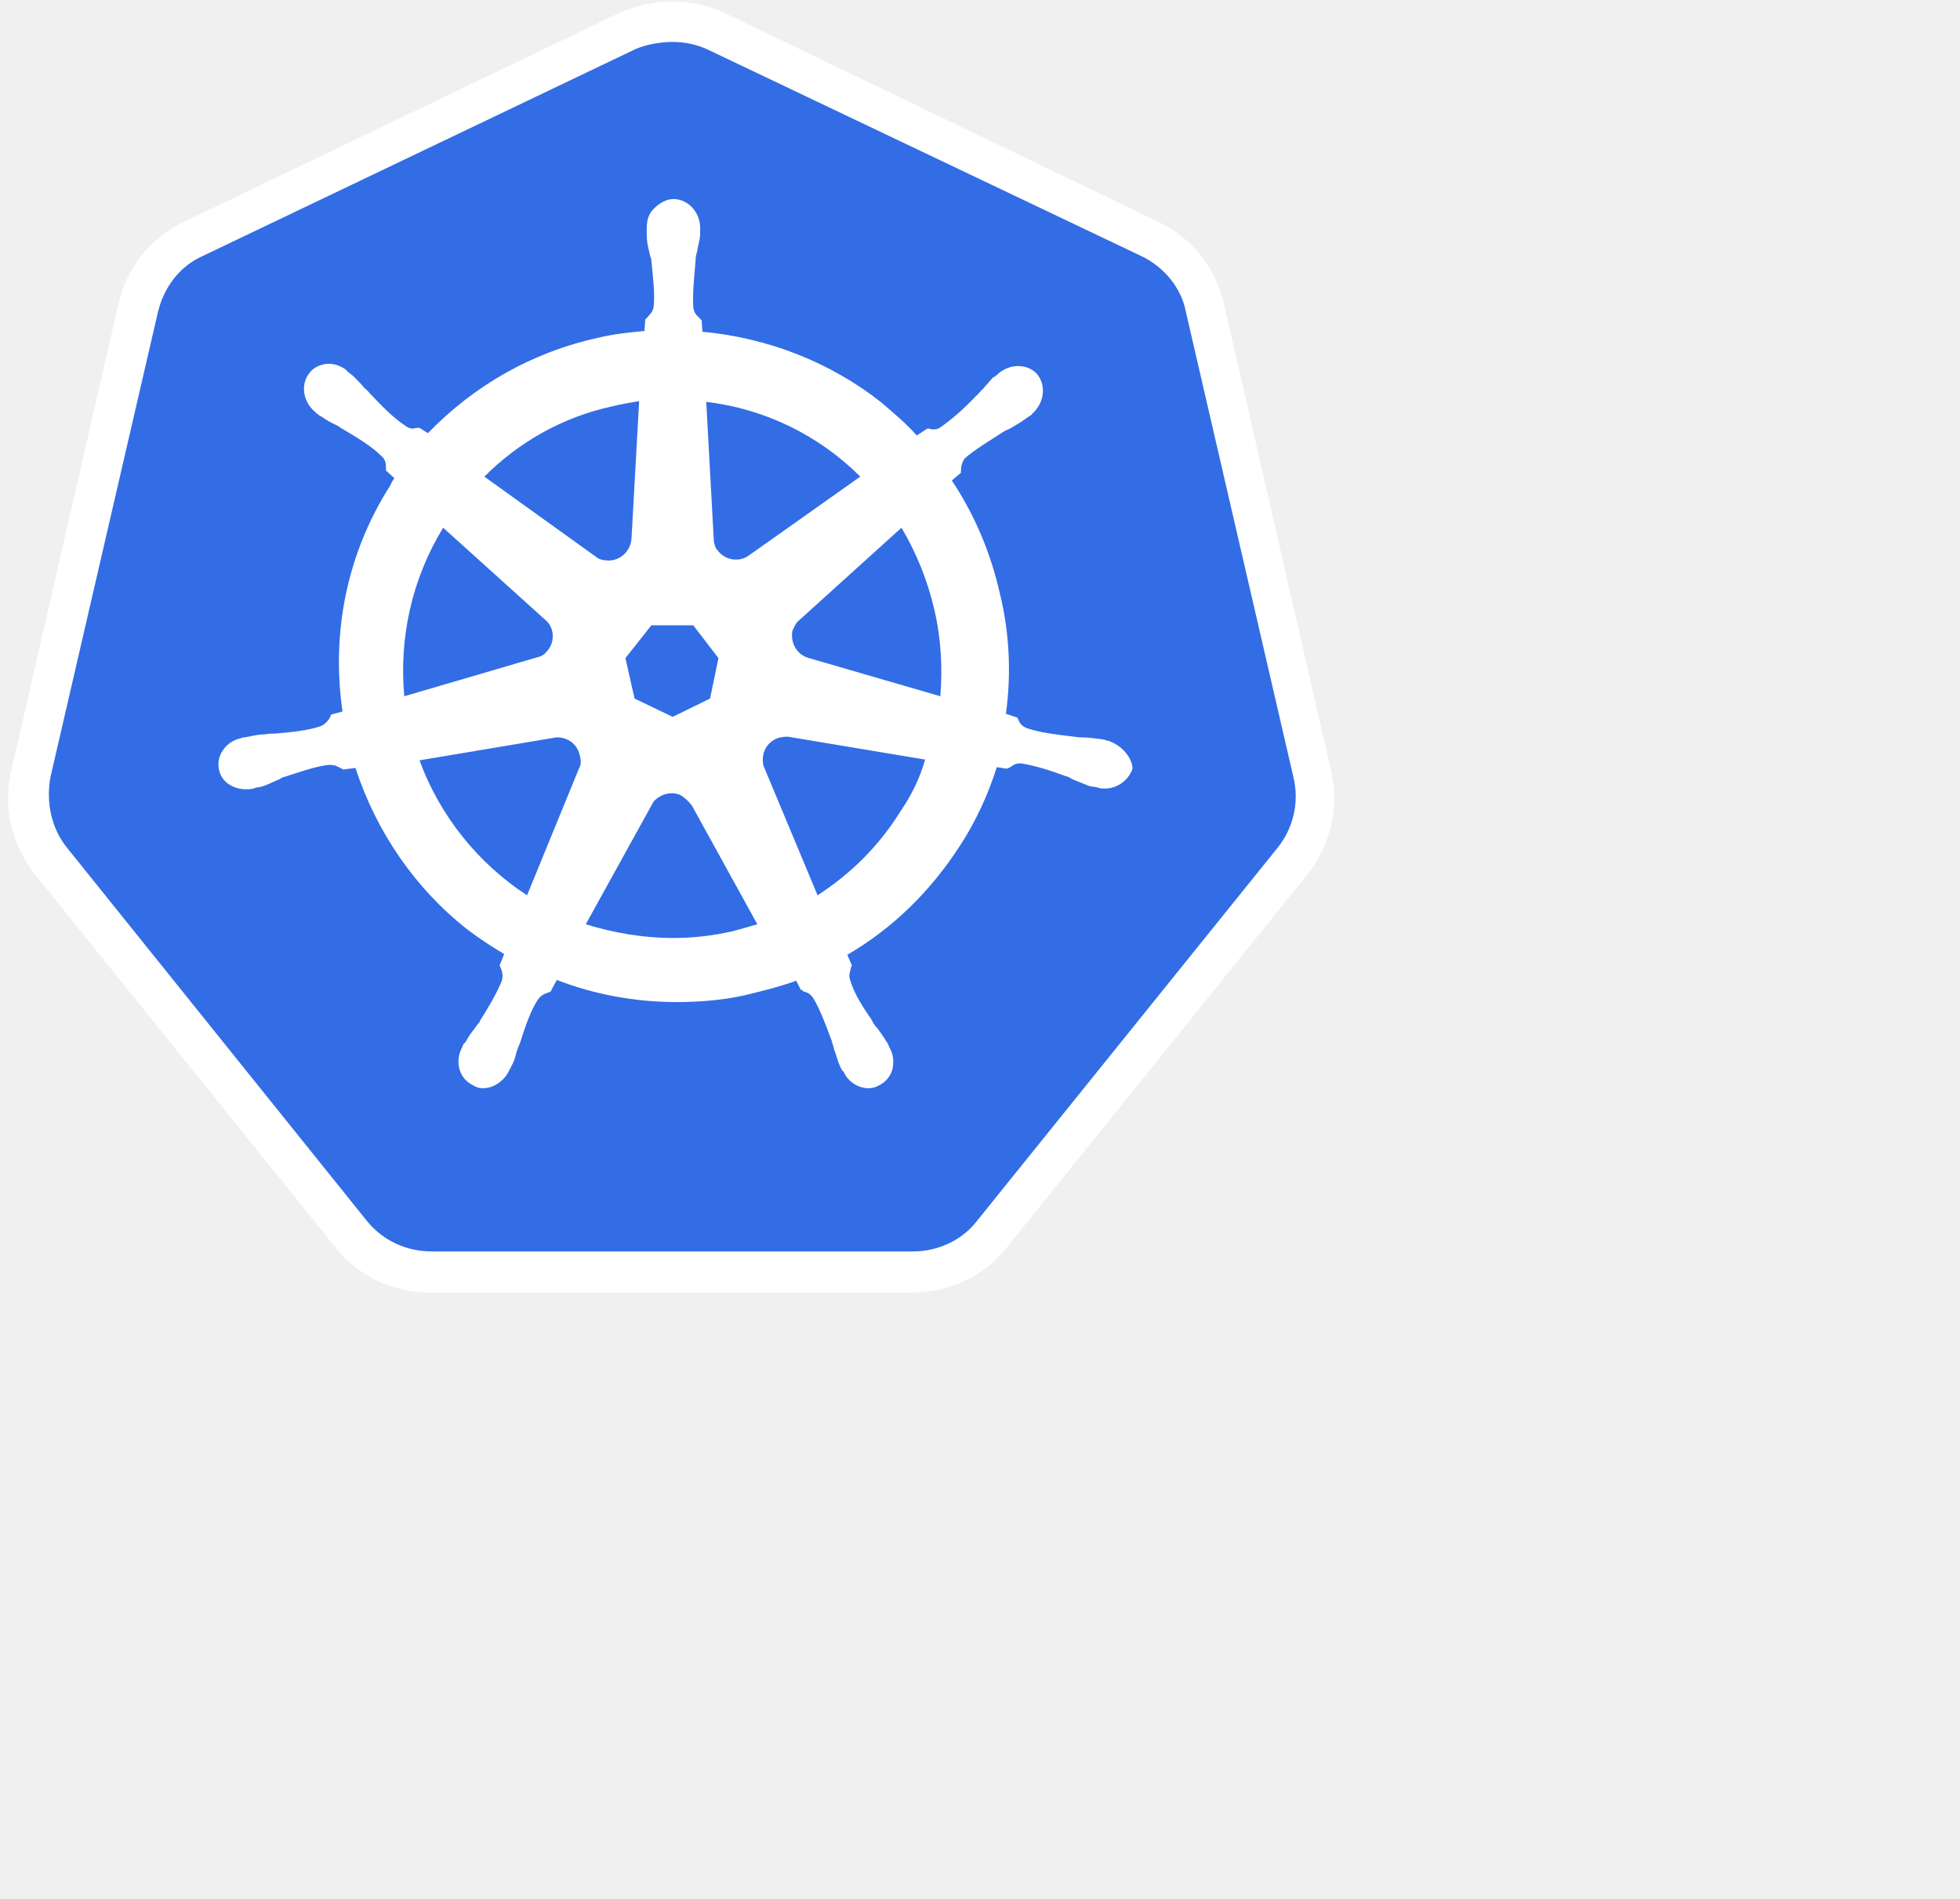
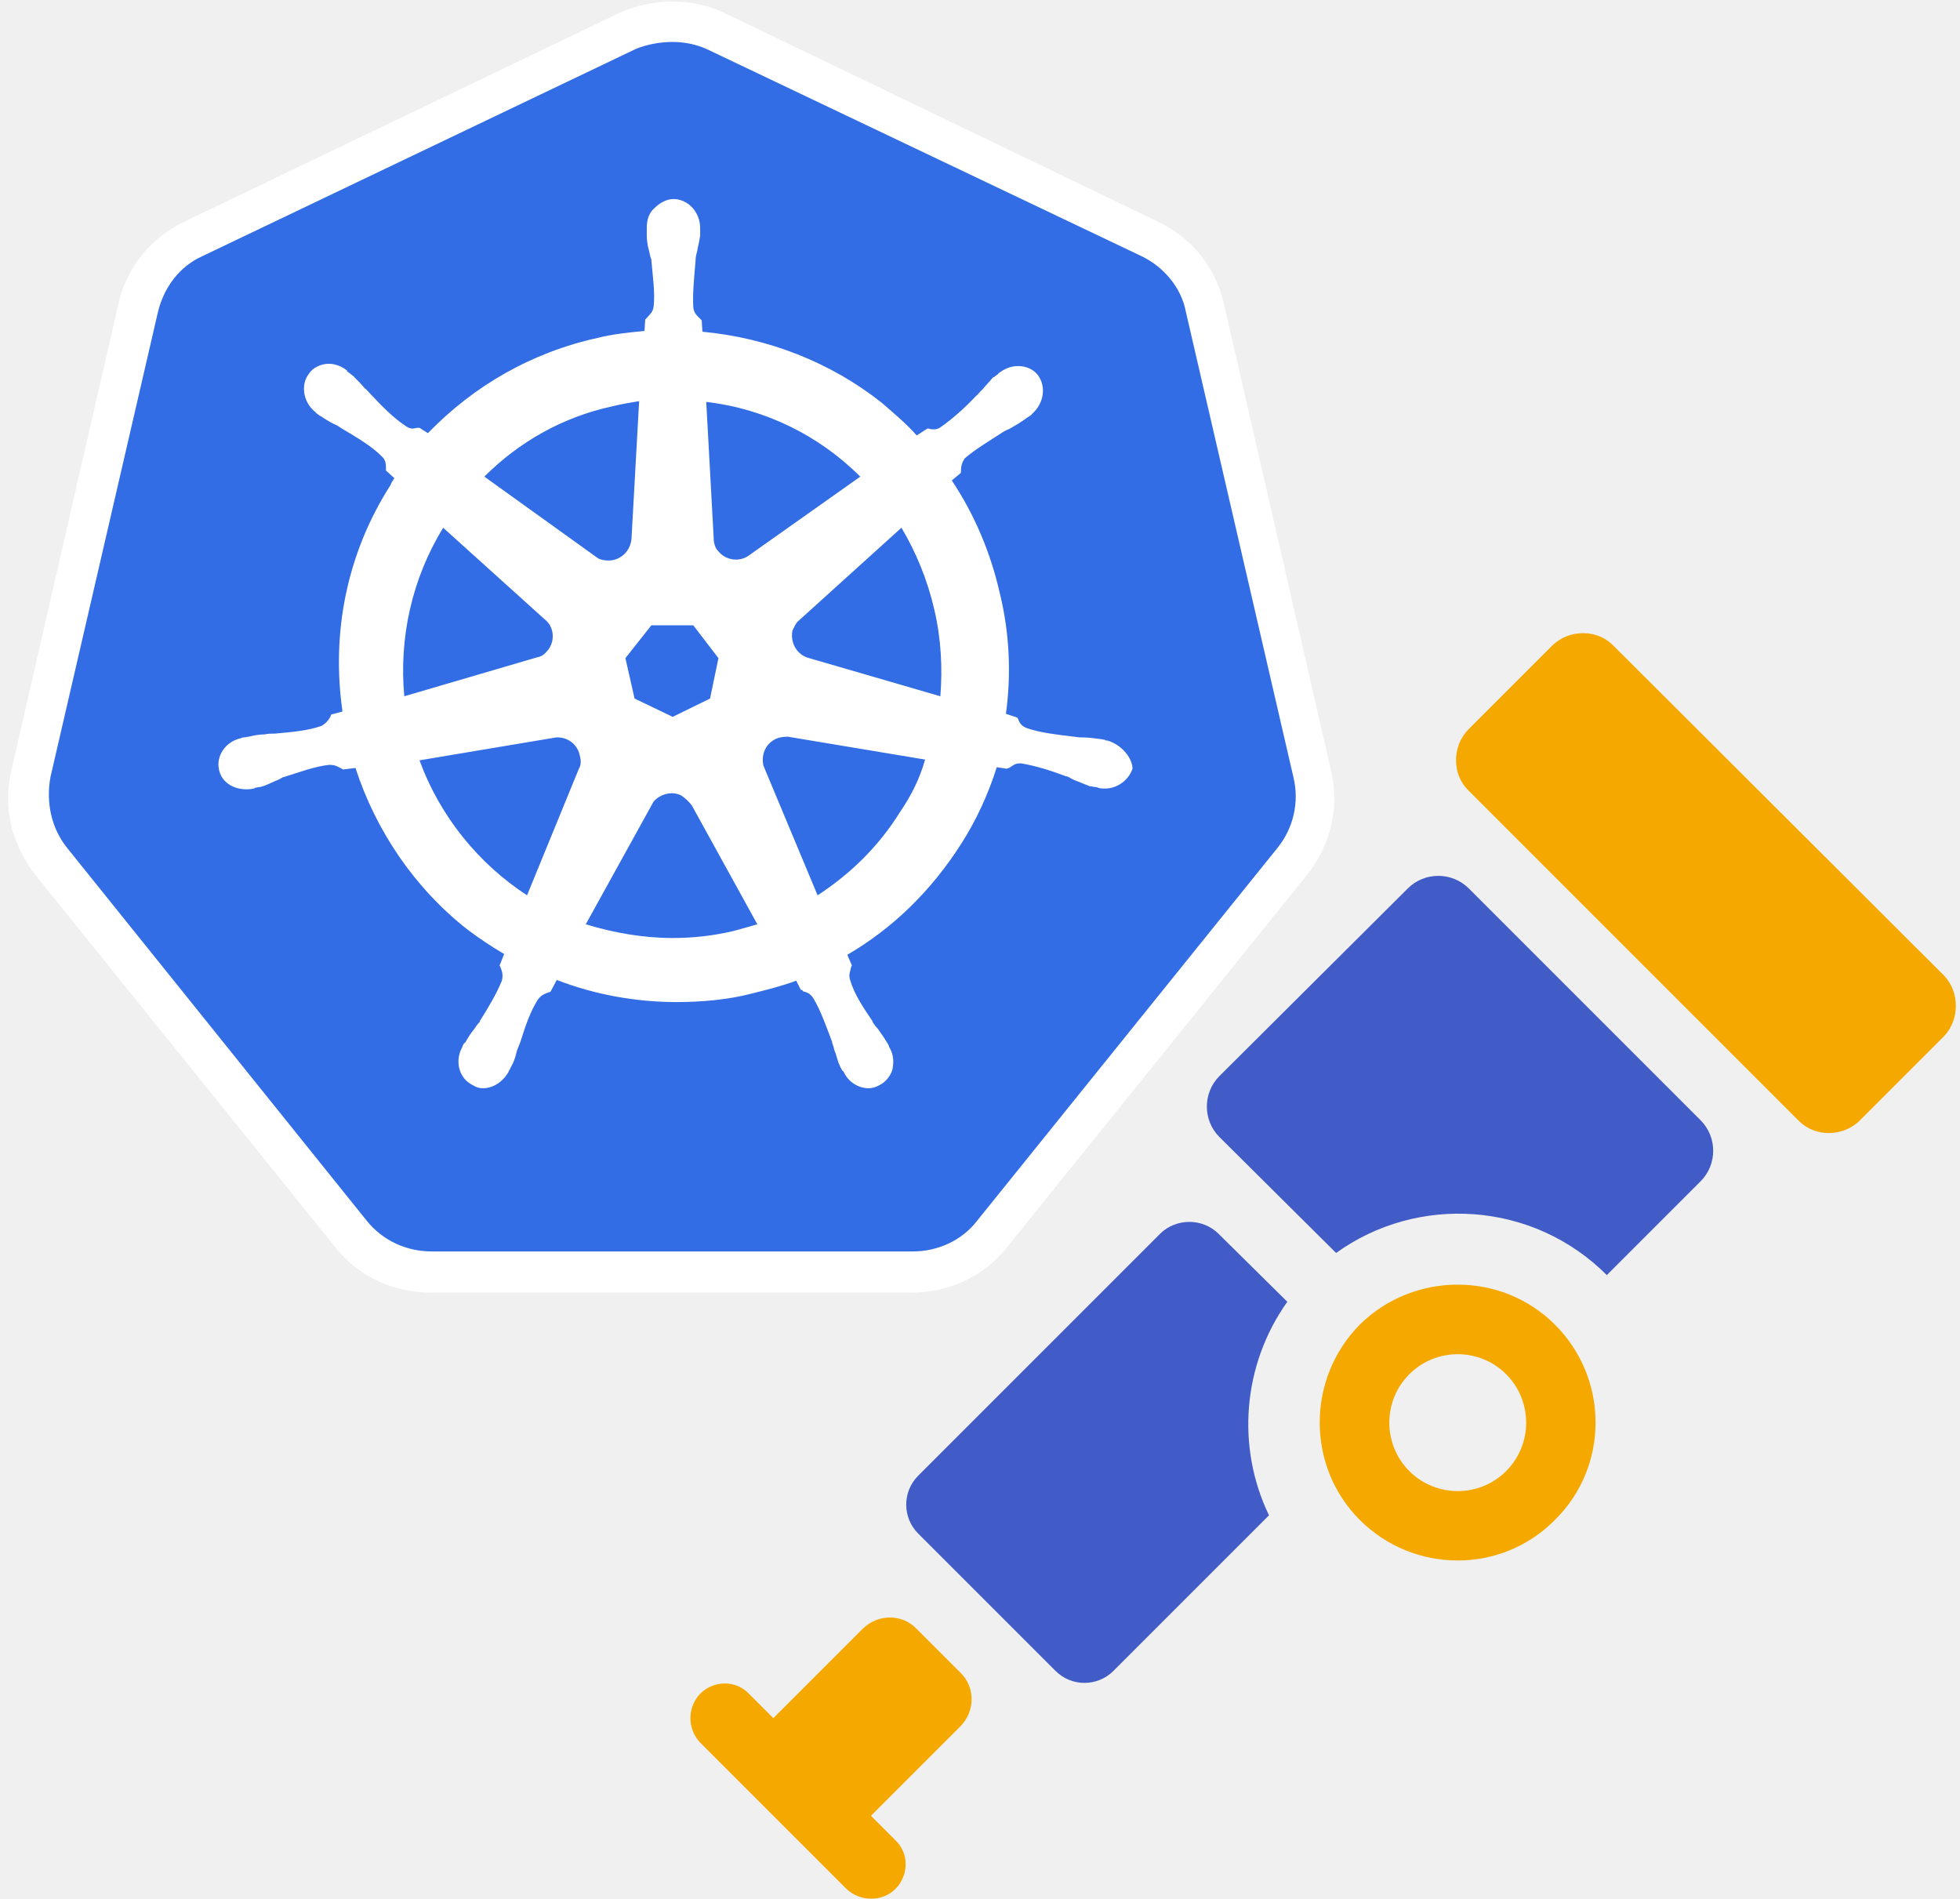
<svg xmlns="http://www.w3.org/2000/svg" version="1.2" viewBox="0 0 256 249" width="32" height="31">
  <style>
- 		.s0 { fill: #326de6 }
- 		.s1 { fill: #ffffff }
+ 		.s0 { fill: #326de6 } 
+ 		.s1 { fill: #ffffff } 
+ 		.s2 { fill: #f5a800 } 
+ 		.s3 { fill: #425cc7 } 
	</style>
  <g>
    <path fill-rule="evenodd" class="s0" d="m56.1 166.8c-4.1 0-7.9-1.8-10.5-5l-39.4-48.9c-2.5-3.3-3.6-7.5-2.5-11.5l14-61.1c0.9-4 3.6-7.3 7.3-9.1l56.9-27.2c1.8-0.9 3.9-1.4 5.9-1.4 2 0 4 0.5 5.8 1.4l56.9 27.1c3.8 1.8 6.5 5.1 7.4 9.1l14 61.1c0.9 4 0 8.2-2.6 11.4l-39.3 49c-2.6 3.1-6.5 5-10.5 5z" />
    <path fill-rule="evenodd" class="s1" d="m87.7 0.2c-2.4 0-4.8 0.5-7 1.5l-56.9 27.3c-4.5 2.1-7.7 6-8.8 10.9l-14 61c-1.2 4.9 0 9.8 3.1 13.8l39.4 48.9c3 3.8 7.6 5.9 12.5 5.9h63c4.9 0 9.5-2.1 12.5-5.9l39.4-48.9c3.1-3.9 4.3-8.9 3.1-13.8l-14-61c-1.1-4.9-4.3-8.8-8.8-10.9l-56.7-27.3c-2.1-1-4.5-1.5-6.8-1.5zm0 5.3c1.5 0 3.1 0.3 4.6 1l56.9 27.1c2.9 1.4 5.2 4.1 5.8 7.3l14.1 61c0.8 3.3 0 6.7-2.1 9.3l-39.4 48.9c-2 2.6-5.2 4-8.4 4h-63.1c-3.3 0-6.4-1.4-8.5-4l-39.3-48.9c-2.1-2.6-2.8-6-2.2-9.3l14.1-61c0.8-3.3 2.9-6 5.8-7.3l56.9-27.2c1.5-0.6 3.2-0.9 4.8-0.9z" />
    <path fill-rule="evenodd" class="s1" d="m144.7 97.1q-0.2 0 0 0h-0.1c-0.1 0-0.2 0-0.2-0.1-0.3 0-0.5-0.1-0.7-0.1-0.8-0.1-1.5-0.2-2.2-0.2-0.3 0-0.6 0-1.1-0.1h-0.1c-2.4-0.3-4.3-0.5-6.1-1.1-0.8-0.3-1-0.7-1.2-1.2 0-0.1-0.1-0.1-0.1-0.2l-1.5-0.5c0.7-5.1 0.5-10.5-0.8-15.8-1.2-5.3-3.3-10.3-6.3-14.8l1.2-1v-0.2c0-0.6 0.1-1.1 0.5-1.7 1.4-1.2 3.1-2.2 5.1-3.5 0.3-0.2 0.7-0.3 1-0.5 0.7-0.4 1.2-0.7 1.9-1.2 0.1-0.1 0.3-0.2 0.6-0.4 0.1-0.1 0.2-0.1 0.2-0.2 1.6-1.4 1.9-3.6 0.8-5.1-0.6-0.8-1.6-1.2-2.6-1.2-0.9 0-1.7 0.3-2.5 0.9-0.1 0.1-0.1 0.1-0.2 0.2-0.2 0.1-0.3 0.3-0.6 0.4-0.5 0.6-1 1.1-1.4 1.6-0.3 0.2-0.5 0.6-0.8 0.8-1.6 1.7-3.1 3-4.5 4q-0.5 0.4-1 0.4c-0.3 0-0.5 0-0.7-0.1h-0.2l-1.4 0.9c-1.4-1.6-3-2.9-4.6-4.3-6.7-5.3-14.9-8.5-23.5-9.3l-0.1-1.5c-0.1-0.1-0.1-0.1-0.2-0.2-0.4-0.4-0.8-0.7-0.9-1.5-0.1-1.8 0.1-3.8 0.3-6.1v-0.1c0-0.3 0.1-0.8 0.2-1.1 0.1-0.7 0.3-1.3 0.4-2.1v-0.7-0.3c0-2.1-1.6-3.8-3.5-3.8-0.9 0-1.8 0.5-2.5 1.2-0.7 0.6-1 1.5-1 2.6v0.2 0.7c0 0.7 0.1 1.4 0.3 2.1 0.1 0.3 0.1 0.7 0.3 1.1v0.1c0.2 2.3 0.5 4.3 0.3 6.1-0.1 0.8-0.6 1.1-0.9 1.5-0.1 0.1-0.1 0.1-0.2 0.2l-0.1 1.5c-2.1 0.2-4.1 0.4-6.1 0.9-8.7 1.9-16.3 6.3-22.3 12.5l-1.1-0.7h-0.2c-0.3 0-0.5 0.1-0.7 0.1q-0.5 0-1-0.4c-1.5-1-2.9-2.4-4.5-4.1-0.2-0.2-0.5-0.6-0.8-0.8-0.5-0.6-0.9-1-1.5-1.6-0.1-0.1-0.3-0.2-0.5-0.4-0.1-0.1-0.3-0.1-0.3-0.3-0.6-0.5-1.5-0.9-2.4-0.9-1 0-2.1 0.5-2.6 1.3-1.1 1.4-0.8 3.7 0.8 5 0.1 0 0.1 0.2 0.2 0.2 0.2 0.1 0.3 0.3 0.6 0.4 0.6 0.4 1.2 0.8 1.9 1.1 0.3 0.1 0.6 0.4 1 0.6 2 1.2 3.7 2.2 5 3.5 0.6 0.5 0.6 1.1 0.6 1.7v0.2l1.1 1c-0.2 0.3-0.4 0.6-0.5 0.9-5.7 8.9-7.8 19.3-6.3 29.7l-1.5 0.4c0 0.2-0.1 0.2-0.1 0.3-0.2 0.4-0.6 0.9-1.2 1.2-1.7 0.6-3.8 0.8-6.1 1h-0.1c-0.4 0-0.8 0-1.2 0.1-0.6 0-1.3 0.1-2.1 0.3-0.2 0-0.4 0.1-0.7 0.1-0.1 0-0.2 0-0.3 0.1-2 0.4-3.3 2.3-2.9 4.1 0.3 1.6 1.8 2.6 3.6 2.6 0.3 0 0.5 0 0.9-0.1 0.1 0 0.2 0 0.2-0.1 0.2 0 0.4-0.1 0.7-0.1 0.8-0.2 1.3-0.5 2-0.8 0.3-0.1 0.7-0.3 1-0.5h0.1c2.2-0.7 4.1-1.4 5.9-1.6h0.2c0.7 0 1.1 0.3 1.5 0.5 0.1 0 0.1 0.1 0.2 0.1l1.6-0.2c2.7 8.3 7.8 15.8 14.7 21.2 1.6 1.2 3.1 2.2 4.8 3.2l-0.6 1.5c0 0.1 0.1 0.1 0.1 0.2 0.2 0.5 0.4 1 0.2 1.8-0.7 1.7-1.7 3.4-2.9 5.3v0.1c-0.3 0.3-0.5 0.6-0.7 0.9-0.5 0.6-0.8 1.1-1.2 1.8-0.2 0.1-0.3 0.3-0.4 0.6 0 0.1-0.1 0.2-0.1 0.2-0.9 1.9-0.2 4 1.5 4.8q0.6 0.4 1.3 0.4c1.4 0 2.7-0.9 3.4-2.2 0-0.1 0.1-0.2 0.1-0.2 0.1-0.2 0.2-0.4 0.3-0.6 0.4-0.7 0.5-1.3 0.7-2q0.2-0.5 0.4-1c0.7-2.2 1.3-4 2.3-5.6 0.5-0.7 1-0.8 1.5-1 0.1 0 0.1 0 0.2-0.1l0.8-1.5c4.9 1.9 10.3 2.9 15.7 2.9 3.3 0 6.7-0.3 9.8-1.1 2-0.5 4-1 5.9-1.7l0.6 1.2c0.2 0 0.2 0 0.3 0.2 0.5 0.1 1 0.3 1.4 1 0.9 1.5 1.6 3.5 2.4 5.6v0.1q0.2 0.5 0.3 1c0.3 0.7 0.4 1.4 0.7 2 0.1 0.3 0.2 0.4 0.3 0.6 0 0.1 0.2 0.2 0.2 0.2 0.6 1.4 2 2.2 3.3 2.2q0.7 0 1.4-0.4c0.8-0.4 1.4-1.1 1.7-2 0.2-0.9 0.2-1.9-0.3-2.8 0-0.1-0.1-0.1-0.1-0.2-0.1-0.3-0.2-0.5-0.3-0.6-0.4-0.7-0.8-1.2-1.2-1.8-0.3-0.3-0.5-0.6-0.7-0.9v-0.1c-1.3-1.9-2.4-3.6-2.9-5.3-0.3-0.8 0-1.2 0.1-1.8 0-0.1 0.1-0.1 0.1-0.2l-0.6-1.4c6-3.5 11-8.4 14.9-14.5 2-3.1 3.6-6.6 4.7-10.1l1.3 0.2c0.1 0 0.1-0.1 0.3-0.1 0.4-0.2 0.7-0.6 1.4-0.6h0.2c1.8 0.3 3.8 0.9 5.9 1.7h0.1c0.3 0.1 0.7 0.4 1 0.5 0.7 0.3 1.3 0.5 2 0.8 0.3 0 0.5 0.1 0.7 0.1 0.1 0 0.2 0 0.4 0.1 0.3 0.1 0.5 0.1 0.9 0.1 1.6 0 3.1-1.1 3.6-2.6 0-1.3-1.3-3.1-3.3-3.7zm-52.1-5.5l-4.9 2.4-5-2.4-1.2-5.3 3.4-4.3h5.5l3.3 4.3zm29.4-11.7c0.9 3.8 1.1 7.7 0.8 11.4l-17.2-5c-1.6-0.4-2.5-2-2.2-3.6 0.2-0.4 0.4-0.9 0.7-1.2l13.6-12.3c1.9 3.2 3.4 6.8 4.3 10.7zm-9.7-17.4l-14.7 10.4c-1.2 0.8-2.9 0.6-3.9-0.6-0.4-0.4-0.5-0.8-0.6-1.3l-1-18.3c7.7 0.9 14.8 4.4 20.2 9.8zm-32.6-9.2c1.2-0.3 2.4-0.5 3.6-0.7l-1 18c-0.1 1.6-1.4 2.9-3 2.9-0.5 0-1.1-0.1-1.4-0.3l-14.9-10.7c4.6-4.6 10.3-7.8 16.7-9.2zm-22.1 15.9l13.3 12c1.3 1 1.4 2.9 0.4 4.1-0.4 0.5-0.8 0.8-1.4 0.9l-17.4 5.1c-0.7-7.7 1-15.4 5.1-22.1zm-3.1 30.5l17.9-3c1.5-0.1 2.8 0.9 3.1 2.3 0.2 0.7 0.2 1.3-0.1 1.8l-6.8 16.6c-6.3-4.1-11.4-10.3-14.1-17.7zm41.1 22.4c-2.6 0.6-5.2 0.9-7.9 0.9-3.9 0-7.8-0.7-11.4-1.8l8.9-16.1c0.9-1 2.4-1.4 3.6-0.8 0.6 0.4 1 0.8 1.4 1.3l8.6 15.6c-1 0.3-2.1 0.6-3.2 0.9zm21.9-15.6c-2.8 4.5-6.5 8.1-10.8 10.9l-7.1-17c-0.3-1.4 0.2-2.8 1.6-3.5 0.4-0.2 1-0.3 1.6-0.3l18 3c-0.7 2.5-1.8 4.7-3.3 6.9z" />
+     <path fill-rule="evenodd" class="s2" d="m177.8 173.7c-7 7.1-7 18.6 0 25.6 7.1 7.1 18.6 7.1 25.6 0 7.1-7 7.1-18.5 0-25.6-7-7-18.5-7-25.6 0zm19.2 19.2c-3.5 3.5-9.2 3.5-12.7 0-3.5-3.5-3.5-9.2 0-12.7 3.5-3.5 9.2-3.5 12.7 0 3.5 3.5 3.5 9.2 0 12.7zm6.1-108.3l-11.1 11.1c-2.1 2.2-2.1 5.8 0 7.9l43.4 43.4c2.1 2.1 5.7 2.1 7.9 0l11.1-11.1c2.1-2.2 2.1-5.8 0-8l-43.4-43.3c-2.1-2.1-5.7-2.1-7.9 0zm-77.7 141.8c2-2 2-5.2 0-7.1l-5.7-5.7c-1.9-2-5.1-2-7.1 0l-11.7 11.7-3.2-3.2c-1.7-1.8-4.6-1.8-6.4 0-1.7 1.8-1.7 4.6 0 6.4l19.2 19.2c1.8 1.7 4.7 1.7 6.4 0 1.8-1.8 1.8-4.7 0-6.4l-3.2-3.2z" />
+     <path fill-rule="evenodd" class="s3" d="m184.1 116.5l-24.7 24.6c-2.2 2.2-2.2 5.8 0 8l15.3 15.2c10.7-7.7 25.8-6.8 35.5 2.9l12.3-12.3c2.2-2.2 2.2-5.8 0-8l-30.4-30.4c-2.2-2.2-5.8-2.2-8 0zm-15.8 54.2l-9-8.9c-2.1-2.1-5.6-2.1-7.7 0l-31.7 31.7c-2.1 2.1-2.1 5.5 0 7.6l18 18c2.1 2.1 5.5 2.1 7.6 0l20.4-20.4c-4.3-8.9-3.5-19.7 2.4-28z" />
  </g>
</svg>
